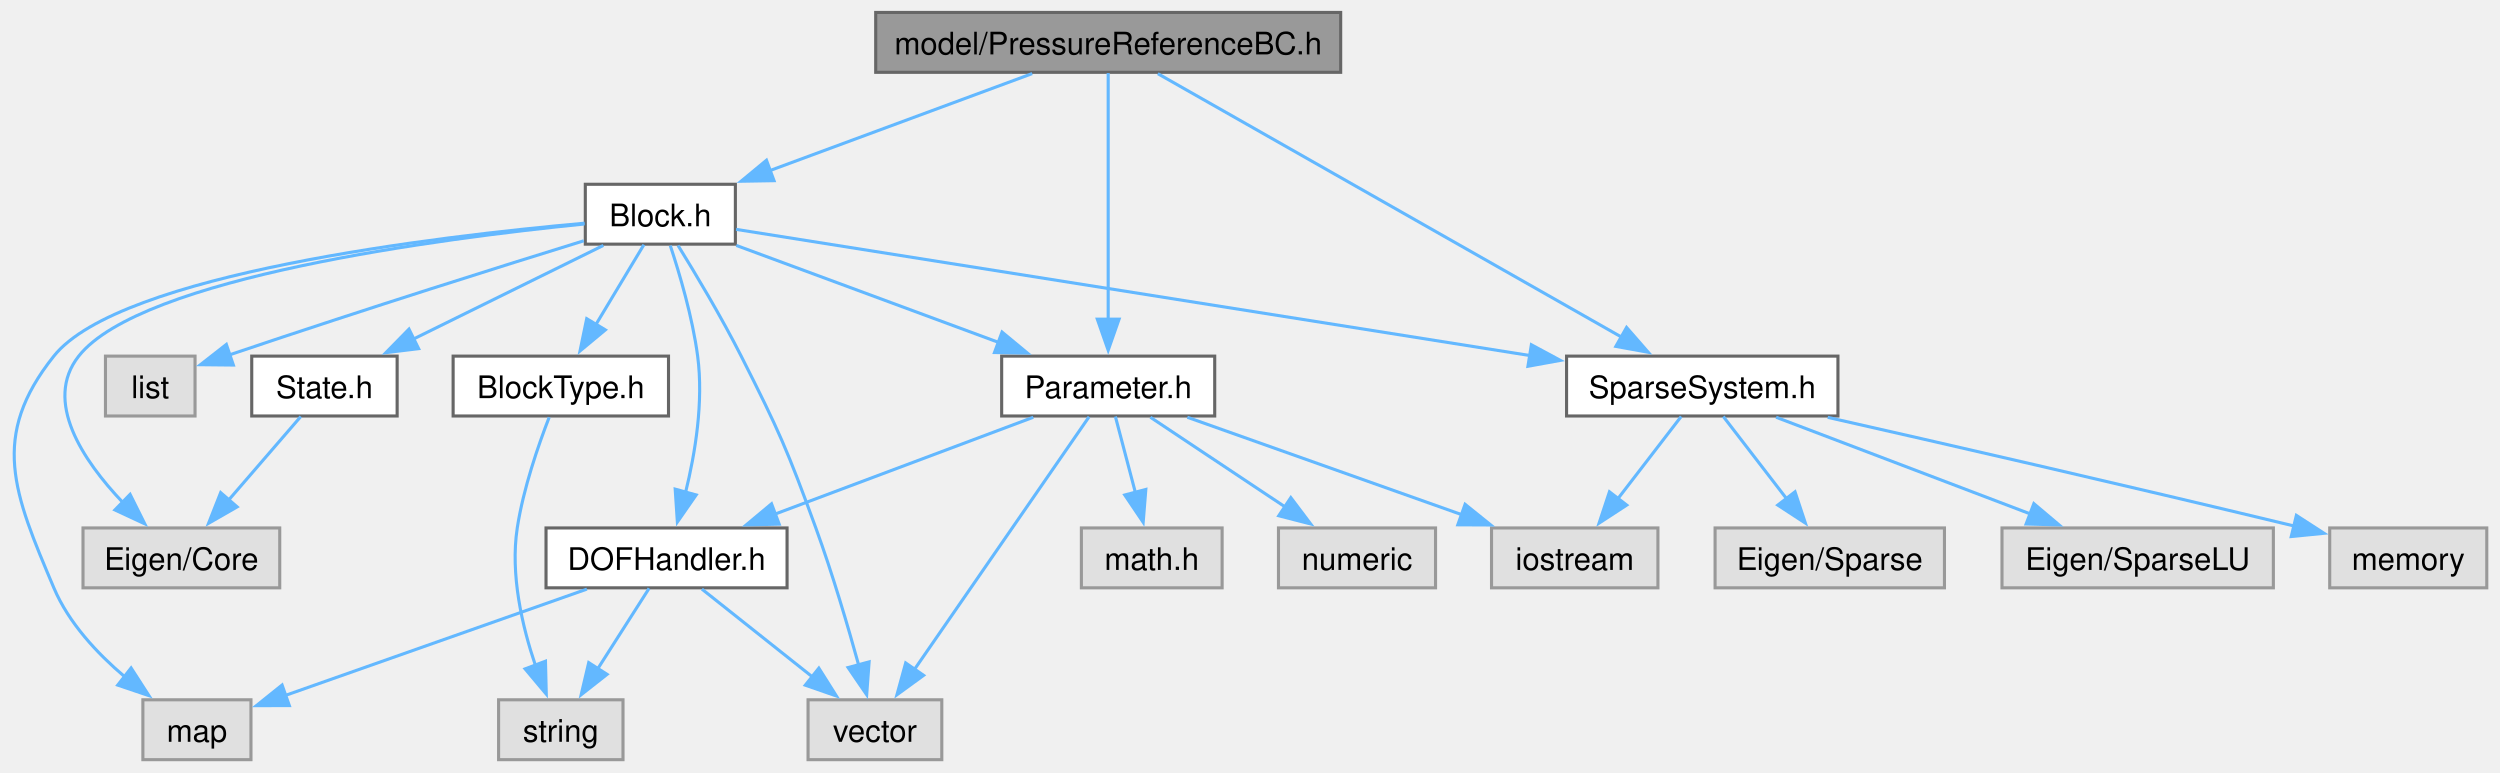
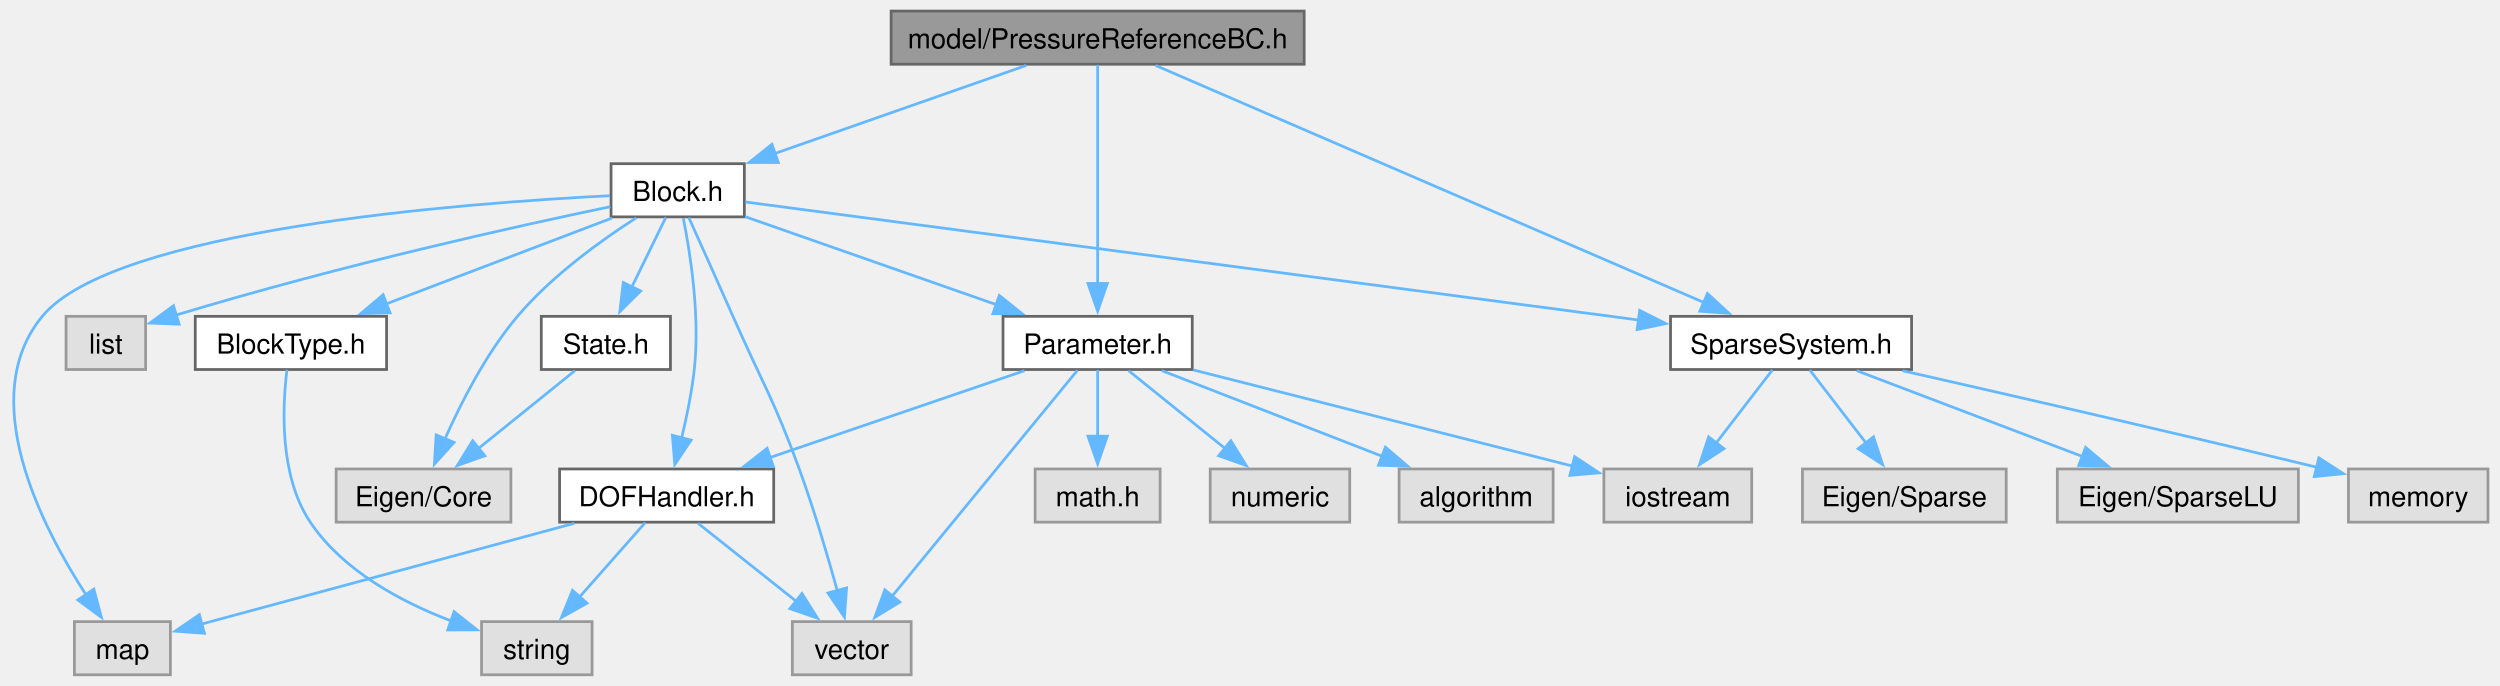
- <svg xmlns="http://www.w3.org/2000/svg" xmlns:xlink="http://www.w3.org/1999/xlink" width="803pt" height="248pt" viewBox="0.00 0.00 803.31 248.25">
+ <svg xmlns="http://www.w3.org/2000/svg" xmlns:xlink="http://www.w3.org/1999/xlink" width="904pt" height="248pt" viewBox="0.00 0.00 904.20 248.25">
  <g id="graph0" class="graph" transform="scale(1 1) rotate(0) translate(4 244.25)">
    <g id="Node000001" class="node">
      <g id="a_Node000001">
        <a xlink:title="model::PressureReferenceBC source file">
-           <polygon fill="#999999" stroke="#666666" points="426.81,-240.25 277.31,-240.25 277.31,-221 426.81,-221 426.81,-240.25" />
-           <text text-anchor="middle" x="352.06" y="-226.75" font-family="Helvetica,sans-Serif" font-size="10.00">model/PressureReferenceBC.h</text>
+           <polygon fill="#999999" stroke="#666666" points="467.7,-240.25 318.2,-240.25 318.2,-221 467.7,-221 467.7,-240.25" />
+           <text text-anchor="middle" x="392.95" y="-226.75" font-family="Helvetica,sans-Serif" font-size="10.00">model/PressureReferenceBC.h</text>
        </a>
      </g>
    </g>
    <g id="Node000002" class="node">
      <g id="a_Node000002">
        <a xlink:href="_block_8h.html" target="_top" xlink:title="model::Block source file">
-           <polygon fill="white" stroke="#666666" points="232.19,-185 183.94,-185 183.94,-165.75 232.19,-165.75 232.19,-185" />
-           <text text-anchor="middle" x="208.06" y="-171.5" font-family="Helvetica,sans-Serif" font-size="10.00">Block.h</text>
+           <polygon fill="white" stroke="#666666" points="265.07,-185 216.82,-185 216.82,-165.75 265.07,-165.75 265.07,-185" />
+           <text text-anchor="middle" x="240.95" y="-171.5" font-family="Helvetica,sans-Serif" font-size="10.00">Block.h</text>
        </a>
      </g>
    </g>
    <g id="edge1_Node000001_Node000002" class="edge">
      <g id="a_edge1_Node000001_Node000002">
        <a xlink:title=" ">
-           <path fill="none" stroke="#63b8ff" d="M327.63,-220.59C304.46,-212.02 269.4,-199.06 243.22,-189.38" />
-           <polygon fill="#63b8ff" stroke="#63b8ff" points="244.62,-186.16 234.03,-185.98 242.19,-192.73 244.62,-186.16" />
+           <path fill="none" stroke="#63b8ff" d="M367.16,-220.59C342.15,-211.83 304,-198.46 276.19,-188.72" />
+           <polygon fill="#63b8ff" stroke="#63b8ff" points="277.37,-185.43 266.78,-185.42 275.06,-192.03 277.37,-185.43" />
        </a>
      </g>
    </g>
    <g id="Node000010" class="node">
      <g id="a_Node000010">
        <a xlink:href="_parameter_8h.html" target="_top" xlink:title="model::Parameter source file">
-           <polygon fill="white" stroke="#666666" points="386.31,-129.75 317.81,-129.75 317.81,-110.5 386.31,-110.5 386.31,-129.75" />
-           <text text-anchor="middle" x="352.06" y="-116.25" font-family="Helvetica,sans-Serif" font-size="10.00">Parameter.h</text>
-         </a>
-       </g>
-     </g>
-     <g id="edge25_Node000001_Node000010" class="edge">
-       <g id="a_edge25_Node000001_Node000010">
-         <a xlink:title=" ">
-           <path fill="none" stroke="#63b8ff" d="M352.06,-220.75C352.06,-203.5 352.06,-165.08 352.06,-141.31" />
-           <polygon fill="#63b8ff" stroke="#63b8ff" points="355.56,-141.64 352.06,-131.64 348.56,-141.64 355.56,-141.64" />
-         </a>
-       </g>
-     </g>
-     <g id="Node000014" class="node">
-       <g id="a_Node000014">
+           <polygon fill="white" stroke="#666666" points="427.2,-129.75 358.7,-129.75 358.7,-110.5 427.2,-110.5 427.2,-129.75" />
+           <text text-anchor="middle" x="392.95" y="-116.25" font-family="Helvetica,sans-Serif" font-size="10.00">Parameter.h</text>
+         </a>
+       </g>
+     </g>
+     <g id="edge26_Node000001_Node000010" class="edge">
+       <g id="a_edge26_Node000001_Node000010">
+         <a xlink:title=" ">
+           <path fill="none" stroke="#63b8ff" d="M392.95,-220.75C392.95,-203.5 392.95,-165.08 392.95,-141.31" />
+           <polygon fill="#63b8ff" stroke="#63b8ff" points="396.45,-141.64 392.95,-131.64 389.45,-141.64 396.45,-141.64" />
+         </a>
+       </g>
+     </g>
+     <g id="Node000015" class="node">
+       <g id="a_Node000015">
        <a xlink:href="_sparse_system_8h.html" target="_top" xlink:title="SparseSystem source file.">
-           <polygon fill="white" stroke="#666666" points="586.69,-129.75 499.44,-129.75 499.44,-110.5 586.69,-110.5 586.69,-129.75" />
-           <text text-anchor="middle" x="543.06" y="-116.25" font-family="Helvetica,sans-Serif" font-size="10.00">SparseSystem.h</text>
-         </a>
-       </g>
-     </g>
-     <g id="edge26_Node000001_Node000014" class="edge">
-       <g id="a_edge26_Node000001_Node000014">
-         <a xlink:title=" ">
-           <path fill="none" stroke="#63b8ff" d="M368.02,-220.56C401.02,-201.81 477.05,-158.62 517.17,-135.83" />
-           <polygon fill="#63b8ff" stroke="#63b8ff" points="518.73,-138.97 525.7,-130.99 515.28,-132.88 518.73,-138.97" />
+           <polygon fill="white" stroke="#666666" points="687.57,-129.75 600.32,-129.75 600.32,-110.5 687.57,-110.5 687.57,-129.75" />
+           <text text-anchor="middle" x="643.95" y="-116.25" font-family="Helvetica,sans-Serif" font-size="10.00">SparseSystem.h</text>
+         </a>
+       </g>
+     </g>
+     <g id="edge27_Node000001_Node000015" class="edge">
+       <g id="a_edge27_Node000001_Node000015">
+         <a xlink:title=" ">
+           <path fill="none" stroke="#63b8ff" d="M413.92,-220.56C458.03,-201.49 560.62,-157.15 612.58,-134.68" />
+           <polygon fill="#63b8ff" stroke="#63b8ff" points="613.68,-138.02 621.47,-130.84 610.91,-131.6 613.68,-138.02" />
        </a>
      </g>
    </g>
    <g id="Node000003" class="node">
      <g id="a_Node000003">
        <a xlink:title=" ">
-           <polygon fill="#e0e0e0" stroke="#999999" points="85.69,-74.5 22.44,-74.5 22.44,-55.25 85.69,-55.25 85.69,-74.5" />
-           <text text-anchor="middle" x="54.06" y="-61" font-family="Helvetica,sans-Serif" font-size="10.00">Eigen/Core</text>
+           <polygon fill="#e0e0e0" stroke="#999999" points="180.57,-74.5 117.32,-74.5 117.32,-55.25 180.57,-55.25 180.57,-74.5" />
+           <text text-anchor="middle" x="148.95" y="-61" font-family="Helvetica,sans-Serif" font-size="10.00">Eigen/Core</text>
        </a>
      </g>
    </g>
    <g id="edge2_Node000002_Node000003" class="edge">
      <g id="a_edge2_Node000002_Node000003">
        <a xlink:title=" ">
-           <path fill="none" stroke="#63b8ff" d="M183.64,-172.23C137.67,-167.62 41.07,-155.1 21.06,-129.75 9.64,-115.28 22.37,-96.26 35.2,-82.74" />
-           <polygon fill="#63b8ff" stroke="#63b8ff" points="37.58,-85.3 42.3,-75.82 32.69,-80.29 37.58,-85.3" />
+           <path fill="none" stroke="#63b8ff" d="M225.93,-165.4C213.29,-157.29 195.34,-144.4 182.95,-129.75 171.65,-116.4 162.59,-98.68 156.67,-85.29" />
+           <polygon fill="#63b8ff" stroke="#63b8ff" points="159.98,-84.12 152.88,-76.25 153.52,-86.83 159.98,-84.12" />
        </a>
      </g>
    </g>
    <g id="Node000004" class="node">
      <g id="a_Node000004">
        <a xlink:title=" ">
-           <polygon fill="#e0e0e0" stroke="#999999" points="58.46,-129.75 29.66,-129.75 29.66,-110.5 58.46,-110.5 58.46,-129.75" />
-           <text text-anchor="middle" x="44.06" y="-116.25" font-family="Helvetica,sans-Serif" font-size="10.00">list</text>
+           <polygon fill="#e0e0e0" stroke="#999999" points="48.35,-129.75 19.55,-129.75 19.55,-110.5 48.35,-110.5 48.35,-129.75" />
+           <text text-anchor="middle" x="33.95" y="-116.25" font-family="Helvetica,sans-Serif" font-size="10.00">list</text>
        </a>
      </g>
    </g>
    <g id="edge3_Node000002_Node000004" class="edge">
      <g id="a_edge3_Node000002_Node000004">
        <a xlink:title=" ">
-           <path fill="none" stroke="#63b8ff" d="M183.44,-166.83C157.44,-158.79 115,-145.49 69.45,-130.13" />
-           <polygon fill="#63b8ff" stroke="#63b8ff" points="70.78,-126.88 60.19,-126.99 68.53,-133.51 70.78,-126.88" />
+           <path fill="none" stroke="#63b8ff" d="M216.58,-169.45C183.06,-162.46 120.66,-148.71 59.12,-130.14" />
+           <polygon fill="#63b8ff" stroke="#63b8ff" points="60.49,-126.9 49.9,-127.31 58.44,-133.59 60.49,-126.9" />
        </a>
      </g>
    </g>
    <g id="Node000005" class="node">
      <g id="a_Node000005">
        <a xlink:title=" ">
-           <polygon fill="#e0e0e0" stroke="#999999" points="76.44,-19.25 41.69,-19.25 41.69,0 76.44,0 76.44,-19.25" />
-           <text text-anchor="middle" x="59.06" y="-5.75" font-family="Helvetica,sans-Serif" font-size="10.00">map</text>
+           <polygon fill="#e0e0e0" stroke="#999999" points="57.32,-19.25 22.57,-19.25 22.57,0 57.32,0 57.32,-19.25" />
+           <text text-anchor="middle" x="39.95" y="-5.75" font-family="Helvetica,sans-Serif" font-size="10.00">map</text>
        </a>
      </g>
    </g>
    <g id="edge4_Node000002_Node000005" class="edge">
      <g id="a_edge4_Node000002_Node000005">
        <a xlink:title=" ">
-           <path fill="none" stroke="#63b8ff" d="M183.72,-172.49C136.26,-168.26 34.17,-156.23 13.06,-129.75 -7.58,-103.86 0.16,-85.74 13.06,-55.25 17.82,-43.99 26.97,-34.18 35.86,-26.65" />
-           <polygon fill="#63b8ff" stroke="#63b8ff" points="37.9,-29.49 43.64,-20.58 33.6,-23.97 37.9,-29.49" />
+           <path fill="none" stroke="#63b8ff" d="M216.46,-173.41C162.65,-170.72 36.83,-161.13 10.95,-129.75 -13.21,-100.45 10.39,-54.13 26.92,-28.74" />
+           <polygon fill="#63b8ff" stroke="#63b8ff" points="29.6,-31.02 32.35,-20.79 23.82,-27.08 29.6,-31.02" />
        </a>
      </g>
    </g>
    <g id="Node000006" class="node">
      <g id="a_Node000006">
        <a xlink:title=" ">
-           <polygon fill="#e0e0e0" stroke="#999999" points="298.56,-19.25 255.56,-19.25 255.56,0 298.56,0 298.56,-19.25" />
-           <text text-anchor="middle" x="277.06" y="-5.75" font-family="Helvetica,sans-Serif" font-size="10.00">vector</text>
+           <polygon fill="#e0e0e0" stroke="#999999" points="325.45,-19.25 282.45,-19.25 282.45,0 325.45,0 325.45,-19.25" />
+           <text text-anchor="middle" x="303.95" y="-5.75" font-family="Helvetica,sans-Serif" font-size="10.00">vector</text>
        </a>
      </g>
    </g>
    <g id="edge5_Node000002_Node000006" class="edge">
      <g id="a_edge5_Node000002_Node000006">
        <a xlink:title=" ">
-           <path fill="none" stroke="#63b8ff" d="M213.76,-165.32C219.26,-156.43 227.66,-142.39 234.06,-129.75 246.15,-105.86 248.89,-99.65 258.06,-74.5 263.4,-59.84 268.39,-42.89 271.91,-30.14" />
-           <polygon fill="#63b8ff" stroke="#63b8ff" points="275.19,-31.44 274.41,-20.87 268.43,-29.62 275.19,-31.44" />
+           <path fill="none" stroke="#63b8ff" d="M244.96,-165.5C249.02,-156.5 255.46,-142.18 260.95,-129.75 271.76,-105.26 275.78,-99.65 284.95,-74.5 290.29,-59.84 295.28,-42.89 298.8,-30.14" />
+           <polygon fill="#63b8ff" stroke="#63b8ff" points="302.08,-31.44 301.3,-20.87 295.32,-29.62 302.08,-31.44" />
        </a>
      </g>
    </g>
    <g id="Node000007" class="node">
      <g id="a_Node000007">
        <a xlink:href="_block_type_8h.html" target="_top" xlink:title="Specifies the types of blocks and their parameters.">
-           <polygon fill="white" stroke="#666666" points="210.69,-129.75 141.44,-129.75 141.44,-110.5 210.69,-110.5 210.69,-129.75" />
-           <text text-anchor="middle" x="176.06" y="-116.25" font-family="Helvetica,sans-Serif" font-size="10.00">BlockType.h</text>
+           <polygon fill="white" stroke="#666666" points="135.57,-129.75 66.32,-129.75 66.32,-110.5 135.57,-110.5 135.57,-129.75" />
+           <text text-anchor="middle" x="100.95" y="-116.25" font-family="Helvetica,sans-Serif" font-size="10.00">BlockType.h</text>
        </a>
      </g>
    </g>
    <g id="edge6_Node000002_Node000007" class="edge">
      <g id="a_edge6_Node000002_Node000007">
        <a xlink:title=" ">
-           <path fill="none" stroke="#63b8ff" d="M202.78,-165.58C198.59,-158.61 192.58,-148.62 187.33,-139.87" />
-           <polygon fill="#63b8ff" stroke="#63b8ff" points="190.39,-138.18 182.24,-131.41 184.39,-141.78 190.39,-138.18" />
+           <path fill="none" stroke="#63b8ff" d="M217.2,-165.34C194.77,-156.81 160.89,-143.92 135.47,-134.26" />
+           <polygon fill="#63b8ff" stroke="#63b8ff" points="136.82,-131.02 126.23,-130.74 134.33,-137.57 136.82,-131.02" />
        </a>
      </g>
    </g>
    <g id="Node000009" class="node">
      <g id="a_Node000009">
        <a xlink:href="_d_o_f_handler_8h.html" target="_top" xlink:title="model::DOFHandler source file">
-           <polygon fill="white" stroke="#666666" points="248.81,-74.5 171.31,-74.5 171.31,-55.25 248.81,-55.25 248.81,-74.5" />
-           <text text-anchor="middle" x="210.06" y="-61" font-family="Helvetica,sans-Serif" font-size="10.00">DOFHandler.h</text>
+           <polygon fill="white" stroke="#666666" points="275.7,-74.5 198.2,-74.5 198.2,-55.25 275.7,-55.25 275.7,-74.5" />
+           <text text-anchor="middle" x="236.95" y="-61" font-family="Helvetica,sans-Serif" font-size="10.00">DOFHandler.h</text>
        </a>
      </g>
    </g>
    <g id="edge8_Node000002_Node000009" class="edge">
      <g id="a_edge8_Node000002_Node000009">
        <a xlink:title=" ">
-           <path fill="none" stroke="#63b8ff" d="M211.26,-165.29C214.22,-156.37 218.4,-142.32 220.06,-129.75 222,-115.06 219.28,-98.54 216.19,-85.98" />
-           <polygon fill="#63b8ff" stroke="#63b8ff" points="219.58,-85.11 213.54,-76.41 212.84,-86.98 219.58,-85.11" />
+           <path fill="none" stroke="#63b8ff" d="M242.97,-165.27C245.46,-152.87 249.11,-129.98 246.95,-110.5 246.04,-102.31 244.23,-93.43 242.39,-85.76" />
+           <polygon fill="#63b8ff" stroke="#63b8ff" points="245.79,-84.94 239.9,-76.13 239.02,-86.69 245.79,-84.94" />
        </a>
      </g>
    </g>
    <g id="edge12_Node000002_Node000010" class="edge">
      <g id="a_edge12_Node000002_Node000010">
        <a xlink:title=" ">
-           <path fill="none" stroke="#63b8ff" d="M232.49,-165.34C255.66,-156.77 290.72,-143.81 316.9,-134.13" />
-           <polygon fill="#63b8ff" stroke="#63b8ff" points="317.93,-137.48 326.09,-130.73 315.5,-130.91 317.93,-137.48" />
-         </a>
-       </g>
-     </g>
-     <g id="edge18_Node000002_Node000014" class="edge">
-       <g id="a_edge18_Node000002_Node000014">
-         <a xlink:title=" ">
-           <path fill="none" stroke="#63b8ff" d="M232.42,-170.5C285.77,-162.02 414.04,-141.63 487.99,-129.88" />
-           <polygon fill="#63b8ff" stroke="#63b8ff" points="488.12,-133.4 497.44,-128.38 487.02,-126.49 488.12,-133.4" />
+           <path fill="none" stroke="#63b8ff" d="M265.37,-165.82C289.97,-157.2 328.21,-143.8 356.42,-133.92" />
+           <polygon fill="#63b8ff" stroke="#63b8ff" points="357.35,-137.3 365.63,-130.69 355.04,-130.7 357.35,-137.3" />
+         </a>
+       </g>
+     </g>
+     <g id="edge19_Node000002_Node000015" class="edge">
+       <g id="a_edge19_Node000002_Node000015">
+         <a xlink:title=" ">
+           <path fill="none" stroke="#63b8ff" d="M265.55,-171.12C329.16,-162.72 500.24,-140.11 588.94,-128.39" />
+           <polygon fill="#63b8ff" stroke="#63b8ff" points="589.15,-131.9 598.61,-127.12 588.24,-124.96 589.15,-131.9" />
+         </a>
+       </g>
+     </g>
+     <g id="Node000019" class="node">
+       <g id="a_Node000019">
+         <a xlink:href="_state_8h.html" target="_top" xlink:title="State source file.">
+           <polygon fill="white" stroke="#666666" points="238.32,-129.75 191.57,-129.75 191.57,-110.5 238.32,-110.5 238.32,-129.75" />
+           <text text-anchor="middle" x="214.95" y="-116.25" font-family="Helvetica,sans-Serif" font-size="10.00">State.h</text>
+         </a>
+       </g>
+     </g>
+     <g id="edge24_Node000002_Node000019" class="edge">
+       <g id="a_edge24_Node000002_Node000019">
+         <a xlink:title=" ">
+           <path fill="none" stroke="#63b8ff" d="M236.66,-165.58C233.33,-158.76 228.59,-149.06 224.38,-140.45" />
+           <polygon fill="#63b8ff" stroke="#63b8ff" points="227.53,-138.92 220,-131.47 221.24,-141.99 227.53,-138.92" />
+         </a>
+       </g>
+     </g>
+     <g id="Node000008" class="node">
+       <g id="a_Node000008">
+         <a xlink:title=" ">
+           <polygon fill="#e0e0e0" stroke="#999999" points="209.95,-19.25 169.95,-19.25 169.95,0 209.95,0 209.95,-19.25" />
+           <text text-anchor="middle" x="189.95" y="-5.75" font-family="Helvetica,sans-Serif" font-size="10.00">string</text>
+         </a>
+       </g>
+     </g>
+     <g id="edge7_Node000007_Node000008" class="edge">
+       <g id="a_edge7_Node000007_Node000008">
+         <a xlink:title=" ">
+           <path fill="none" stroke="#63b8ff" d="M99.53,-110.43C97.87,-97.28 96.64,-72.11 107.95,-55.25 119.78,-37.61 140.99,-26.34 158.87,-19.53" />
+           <polygon fill="#63b8ff" stroke="#63b8ff" points="160,-22.85 168.3,-16.27 157.71,-16.23 160,-22.85" />
+         </a>
+       </g>
+     </g>
+     <g id="edge9_Node000009_Node000005" class="edge">
+       <g id="a_edge9_Node000009_Node000005">
+         <a xlink:title=" ">
+           <path fill="none" stroke="#63b8ff" d="M203.53,-54.84C165.66,-44.6 104.55,-28.09 68.72,-18.4" />
+           <polygon fill="#63b8ff" stroke="#63b8ff" points="69.63,-15.02 59.07,-15.79 67.81,-21.78 69.63,-15.02" />
+         </a>
+       </g>
+     </g>
+     <g id="edge11_Node000009_Node000006" class="edge">
+       <g id="a_edge11_Node000009_Node000006">
+         <a xlink:title=" ">
+           <path fill="none" stroke="#63b8ff" d="M248.31,-54.84C258,-47.15 272.15,-35.9 283.75,-26.68" />
+           <polygon fill="#63b8ff" stroke="#63b8ff" points="285.92,-29.43 291.57,-20.47 281.56,-23.95 285.92,-29.43" />
+         </a>
+       </g>
+     </g>
+     <g id="edge10_Node000009_Node000008" class="edge">
+       <g id="a_edge10_Node000009_Node000008">
+         <a xlink:title=" ">
+           <path fill="none" stroke="#63b8ff" d="M229.19,-55.08C222.76,-47.8 213.43,-37.23 205.48,-28.23" />
+           <polygon fill="#63b8ff" stroke="#63b8ff" points="208.12,-25.93 198.88,-20.74 202.87,-30.56 208.12,-25.93" />
+         </a>
+       </g>
+     </g>
+     <g id="edge16_Node000010_Node000006" class="edge">
+       <g id="a_edge16_Node000010_Node000006">
+         <a xlink:title=" ">
+           <path fill="none" stroke="#63b8ff" d="M385.67,-110.25C371,-92.36 337.66,-51.72 318.4,-28.25" />
+           <polygon fill="#63b8ff" stroke="#63b8ff" points="321.34,-26.31 312.29,-20.8 315.93,-30.75 321.34,-26.31" />
+         </a>
+       </g>
+     </g>
+     <g id="edge18_Node000010_Node000009" class="edge">
+       <g id="a_edge18_Node000010_Node000009">
+         <a xlink:title=" ">
+           <path fill="none" stroke="#63b8ff" d="M366.49,-110.09C341.16,-101.45 302.72,-88.32 274.28,-78.62" />
+           <polygon fill="#63b8ff" stroke="#63b8ff" points="275.57,-75.36 264.97,-75.44 273.31,-81.98 275.57,-75.36" />
+         </a>
+       </g>
+     </g>
+     <g id="Node000011" class="node">
+       <g id="a_Node000011">
+         <a xlink:title=" ">
+           <polygon fill="#e0e0e0" stroke="#999999" points="415.57,-74.5 370.32,-74.5 370.32,-55.25 415.57,-55.25 415.57,-74.5" />
+           <text text-anchor="middle" x="392.95" y="-61" font-family="Helvetica,sans-Serif" font-size="10.00">math.h</text>
+         </a>
+       </g>
+     </g>
+     <g id="edge13_Node000010_Node000011" class="edge">
+       <g id="a_edge13_Node000010_Node000011">
+         <a xlink:title=" ">
+           <path fill="none" stroke="#63b8ff" d="M392.95,-110.33C392.95,-103.82 392.95,-94.67 392.95,-86.37" />
+           <polygon fill="#63b8ff" stroke="#63b8ff" points="396.45,-86.37 392.95,-76.37 389.45,-86.37 396.45,-86.37" />
+         </a>
+       </g>
+     </g>
+     <g id="Node000012" class="node">
+       <g id="a_Node000012">
+         <a xlink:title=" ">
+           <polygon fill="#e0e0e0" stroke="#999999" points="629.7,-74.5 576.2,-74.5 576.2,-55.25 629.7,-55.25 629.7,-74.5" />
+           <text text-anchor="middle" x="602.95" y="-61" font-family="Helvetica,sans-Serif" font-size="10.00">iostream</text>
+         </a>
+       </g>
+     </g>
+     <g id="edge14_Node000010_Node000012" class="edge">
+       <g id="a_edge14_Node000010_Node000012">
+         <a xlink:title=" ">
+           <path fill="none" stroke="#63b8ff" d="M427.63,-110.33C465.48,-100.73 525.9,-85.41 565,-75.5" />
+           <polygon fill="#63b8ff" stroke="#63b8ff" points="565.61,-78.95 574.44,-73.1 563.89,-72.17 565.61,-78.95" />
+         </a>
+       </g>
+     </g>
+     <g id="Node000013" class="node">
+       <g id="a_Node000013">
+         <a xlink:title=" ">
+           <polygon fill="#e0e0e0" stroke="#999999" points="484.2,-74.5 433.7,-74.5 433.7,-55.25 484.2,-55.25 484.2,-74.5" />
+           <text text-anchor="middle" x="458.95" y="-61" font-family="Helvetica,sans-Serif" font-size="10.00">numeric</text>
+         </a>
+       </g>
+     </g>
+     <g id="edge15_Node000010_Node000013" class="edge">
+       <g id="a_edge15_Node000010_Node000013">
+         <a xlink:title=" ">
+           <path fill="none" stroke="#63b8ff" d="M404.14,-110.09C413.68,-102.4 427.62,-91.15 439.06,-81.93" />
+           <polygon fill="#63b8ff" stroke="#63b8ff" points="441.16,-84.73 446.74,-75.73 436.76,-79.28 441.16,-84.73" />
+         </a>
+       </g>
+     </g>
+     <g id="Node000014" class="node">
+       <g id="a_Node000014">
+         <a xlink:title=" ">
+           <polygon fill="#e0e0e0" stroke="#999999" points="557.82,-74.5 502.07,-74.5 502.07,-55.25 557.82,-55.25 557.82,-74.5" />
+           <text text-anchor="middle" x="529.95" y="-61" font-family="Helvetica,sans-Serif" font-size="10.00">algorithm</text>
+         </a>
+       </g>
+     </g>
+     <g id="edge17_Node000010_Node000014" class="edge">
+       <g id="a_edge17_Node000010_Node000014">
+         <a xlink:title=" ">
+           <path fill="none" stroke="#63b8ff" d="M416.19,-110.09C438.13,-101.56 471.3,-88.67 496.16,-79.01" />
+           <polygon fill="#63b8ff" stroke="#63b8ff" points="497.13,-82.39 505.18,-75.5 494.6,-75.86 497.13,-82.39" />
+         </a>
+       </g>
+     </g>
+     <g id="edge22_Node000015_Node000012" class="edge">
+       <g id="a_edge22_Node000015_Node000012">
+         <a xlink:title=" ">
+           <path fill="none" stroke="#63b8ff" d="M637.18,-110.33C631.63,-103.13 623.61,-92.71 616.72,-83.76" />
+           <polygon fill="#63b8ff" stroke="#63b8ff" points="619.66,-81.85 610.79,-76.06 614.12,-86.12 619.66,-81.85" />
+         </a>
+       </g>
+     </g>
+     <g id="Node000016" class="node">
+       <g id="a_Node000016">
+         <a xlink:title=" ">
+           <polygon fill="#e0e0e0" stroke="#999999" points="721.82,-74.5 648.07,-74.5 648.07,-55.25 721.82,-55.25 721.82,-74.5" />
+           <text text-anchor="middle" x="684.95" y="-61" font-family="Helvetica,sans-Serif" font-size="10.00">Eigen/Sparse</text>
+         </a>
+       </g>
+     </g>
+     <g id="edge20_Node000015_Node000016" class="edge">
+       <g id="a_edge20_Node000015_Node000016">
+         <a xlink:title=" ">
+           <path fill="none" stroke="#63b8ff" d="M650.72,-110.33C656.26,-103.13 664.29,-92.71 671.18,-83.76" />
+           <polygon fill="#63b8ff" stroke="#63b8ff" points="673.78,-86.12 677.11,-76.06 668.23,-81.85 673.78,-86.12" />
+         </a>
+       </g>
+     </g>
+     <g id="Node000017" class="node">
+       <g id="a_Node000017">
+         <a xlink:title=" ">
+           <polygon fill="#e0e0e0" stroke="#999999" points="827.57,-74.5 740.32,-74.5 740.32,-55.25 827.57,-55.25 827.57,-74.5" />
+           <text text-anchor="middle" x="783.95" y="-61" font-family="Helvetica,sans-Serif" font-size="10.00">Eigen/SparseLU</text>
+         </a>
+       </g>
+     </g>
+     <g id="edge21_Node000015_Node000017" class="edge">
+       <g id="a_edge21_Node000015_Node000017">
+         <a xlink:title=" ">
+           <path fill="none" stroke="#63b8ff" d="M667.7,-110.09C690.12,-101.56 724.01,-88.67 749.42,-79.01" />
+           <polygon fill="#63b8ff" stroke="#63b8ff" points="750.57,-82.32 758.67,-75.49 748.08,-75.77 750.57,-82.32" />
        </a>
      </g>
    </g>
    <g id="Node000018" class="node">
      <g id="a_Node000018">
-         <a xlink:href="_state_8h.html" target="_top" xlink:title="State source file.">
-           <polygon fill="white" stroke="#666666" points="123.44,-129.75 76.69,-129.75 76.69,-110.5 123.44,-110.5 123.44,-129.75" />
-           <text text-anchor="middle" x="100.06" y="-116.25" font-family="Helvetica,sans-Serif" font-size="10.00">State.h</text>
-         </a>
-       </g>
-     </g>
-     <g id="edge23_Node000002_Node000018" class="edge">
-       <g id="a_edge23_Node000002_Node000018">
-         <a xlink:title=" ">
-           <path fill="none" stroke="#63b8ff" d="M189.74,-165.34C172.98,-157.08 147.93,-144.73 128.56,-135.18" />
-           <polygon fill="#63b8ff" stroke="#63b8ff" points="130.35,-132.15 119.83,-130.87 127.25,-138.43 130.35,-132.15" />
-         </a>
-       </g>
-     </g>
-     <g id="Node000008" class="node">
-       <g id="a_Node000008">
-         <a xlink:title=" ">
-           <polygon fill="#e0e0e0" stroke="#999999" points="196.06,-19.25 156.06,-19.25 156.06,0 196.06,0 196.06,-19.25" />
-           <text text-anchor="middle" x="176.06" y="-5.75" font-family="Helvetica,sans-Serif" font-size="10.00">string</text>
-         </a>
-       </g>
-     </g>
-     <g id="edge7_Node000007_Node000008" class="edge">
-       <g id="a_edge7_Node000007_Node000008">
-         <a xlink:title=" ">
-           <path fill="none" stroke="#63b8ff" d="M172.33,-110.09C168.88,-101.21 164,-87.18 162.06,-74.5 159.77,-59.53 163.66,-42.82 167.92,-30.25" />
-           <polygon fill="#63b8ff" stroke="#63b8ff" points="171.13,-31.66 171.39,-21.07 164.58,-29.19 171.13,-31.66" />
-         </a>
-       </g>
-     </g>
-     <g id="edge9_Node000009_Node000005" class="edge">
-       <g id="a_edge9_Node000009_Node000005">
-         <a xlink:title=" ">
-           <path fill="none" stroke="#63b8ff" d="M184.45,-54.84C157.53,-45.35 115.29,-30.46 87.39,-20.62" />
-           <polygon fill="#63b8ff" stroke="#63b8ff" points="88.78,-17.39 78.18,-17.37 86.45,-24 88.78,-17.39" />
-         </a>
-       </g>
-     </g>
-     <g id="edge11_Node000009_Node000006" class="edge">
-       <g id="a_edge11_Node000009_Node000006">
-         <a xlink:title=" ">
-           <path fill="none" stroke="#63b8ff" d="M221.43,-54.84C231.11,-47.15 245.26,-35.9 256.87,-26.68" />
-           <polygon fill="#63b8ff" stroke="#63b8ff" points="259.03,-29.43 264.68,-20.47 254.67,-23.95 259.03,-29.43" />
-         </a>
-       </g>
-     </g>
-     <g id="edge10_Node000009_Node000008" class="edge">
-       <g id="a_edge10_Node000009_Node000008">
-         <a xlink:title=" ">
-           <path fill="none" stroke="#63b8ff" d="M204.45,-55.08C199.95,-48.03 193.47,-37.9 187.85,-29.08" />
-           <polygon fill="#63b8ff" stroke="#63b8ff" points="190.94,-27.43 182.61,-20.88 185.04,-31.2 190.94,-27.43" />
-         </a>
-       </g>
-     </g>
-     <g id="edge16_Node000010_Node000006" class="edge">
-       <g id="a_edge16_Node000010_Node000006">
-         <a xlink:title=" ">
-           <path fill="none" stroke="#63b8ff" d="M345.92,-110.25C333.67,-92.52 305.97,-52.44 289.68,-28.88" />
-           <polygon fill="#63b8ff" stroke="#63b8ff" points="292.71,-27.11 284.14,-20.87 286.95,-31.09 292.71,-27.11" />
-         </a>
-       </g>
-     </g>
-     <g id="edge17_Node000010_Node000009" class="edge">
-       <g id="a_edge17_Node000010_Node000009">
-         <a xlink:title=" ">
-           <path fill="none" stroke="#63b8ff" d="M327.97,-110.09C305.12,-101.52 270.54,-88.56 244.73,-78.88" />
-           <polygon fill="#63b8ff" stroke="#63b8ff" points="246.28,-75.72 235.68,-75.48 243.82,-82.27 246.28,-75.72" />
-         </a>
-       </g>
-     </g>
-     <g id="Node000011" class="node">
-       <g id="a_Node000011">
-         <a xlink:title=" ">
-           <polygon fill="#e0e0e0" stroke="#999999" points="388.69,-74.5 343.44,-74.5 343.44,-55.25 388.69,-55.25 388.69,-74.5" />
-           <text text-anchor="middle" x="366.06" y="-61" font-family="Helvetica,sans-Serif" font-size="10.00">math.h</text>
-         </a>
-       </g>
-     </g>
-     <g id="edge13_Node000010_Node000011" class="edge">
-       <g id="a_edge13_Node000010_Node000011">
-         <a xlink:title=" ">
-           <path fill="none" stroke="#63b8ff" d="M354.37,-110.33C356.13,-103.67 358.6,-94.24 360.83,-85.78" />
-           <polygon fill="#63b8ff" stroke="#63b8ff" points="364.16,-86.88 363.31,-76.32 357.39,-85.1 364.16,-86.88" />
-         </a>
-       </g>
-     </g>
-     <g id="Node000012" class="node">
-       <g id="a_Node000012">
-         <a xlink:title=" ">
-           <polygon fill="#e0e0e0" stroke="#999999" points="528.81,-74.5 475.31,-74.5 475.31,-55.25 528.81,-55.25 528.81,-74.5" />
-           <text text-anchor="middle" x="502.06" y="-61" font-family="Helvetica,sans-Serif" font-size="10.00">iostream</text>
-         </a>
-       </g>
-     </g>
-     <g id="edge14_Node000010_Node000012" class="edge">
-       <g id="a_edge14_Node000010_Node000012">
-         <a xlink:title=" ">
-           <path fill="none" stroke="#63b8ff" d="M377.51,-110.09C401.75,-101.49 438.5,-88.44 465.8,-78.75" />
-           <polygon fill="#63b8ff" stroke="#63b8ff" points="466.81,-82.1 475.06,-75.46 464.47,-75.51 466.81,-82.1" />
-         </a>
-       </g>
-     </g>
-     <g id="Node000013" class="node">
-       <g id="a_Node000013">
-         <a xlink:title=" ">
-           <polygon fill="#e0e0e0" stroke="#999999" points="457.31,-74.5 406.81,-74.5 406.81,-55.25 457.31,-55.25 457.31,-74.5" />
-           <text text-anchor="middle" x="432.06" y="-61" font-family="Helvetica,sans-Serif" font-size="10.00">numeric</text>
-         </a>
-       </g>
-     </g>
-     <g id="edge15_Node000010_Node000013" class="edge">
-       <g id="a_edge15_Node000010_Node000013">
-         <a xlink:title=" ">
-           <path fill="none" stroke="#63b8ff" d="M365.63,-110.09C377.47,-102.21 394.9,-90.61 408.93,-81.27" />
-           <polygon fill="#63b8ff" stroke="#63b8ff" points="410.78,-84.25 417.16,-75.79 406.9,-78.42 410.78,-84.25" />
-         </a>
-       </g>
-     </g>
-     <g id="edge21_Node000014_Node000012" class="edge">
-       <g id="a_edge21_Node000014_Node000012">
-         <a xlink:title=" ">
-           <path fill="none" stroke="#63b8ff" d="M536.29,-110.33C530.75,-103.13 522.72,-92.71 515.83,-83.76" />
-           <polygon fill="#63b8ff" stroke="#63b8ff" points="518.78,-81.85 509.9,-76.06 513.23,-86.12 518.78,-81.85" />
-         </a>
-       </g>
-     </g>
-     <g id="Node000015" class="node">
-       <g id="a_Node000015">
-         <a xlink:title=" ">
-           <polygon fill="#e0e0e0" stroke="#999999" points="620.94,-74.5 547.19,-74.5 547.19,-55.25 620.94,-55.25 620.94,-74.5" />
-           <text text-anchor="middle" x="584.06" y="-61" font-family="Helvetica,sans-Serif" font-size="10.00">Eigen/Sparse</text>
-         </a>
-       </g>
-     </g>
-     <g id="edge19_Node000014_Node000015" class="edge">
-       <g id="a_edge19_Node000014_Node000015">
-         <a xlink:title=" ">
-           <path fill="none" stroke="#63b8ff" d="M549.83,-110.33C555.38,-103.13 563.4,-92.71 570.29,-83.76" />
-           <polygon fill="#63b8ff" stroke="#63b8ff" points="572.89,-86.12 576.22,-76.06 567.35,-81.85 572.89,-86.12" />
-         </a>
-       </g>
-     </g>
-     <g id="Node000016" class="node">
-       <g id="a_Node000016">
-         <a xlink:title=" ">
-           <polygon fill="#e0e0e0" stroke="#999999" points="726.69,-74.5 639.44,-74.5 639.44,-55.25 726.69,-55.25 726.69,-74.5" />
-           <text text-anchor="middle" x="683.06" y="-61" font-family="Helvetica,sans-Serif" font-size="10.00">Eigen/SparseLU</text>
-         </a>
-       </g>
-     </g>
-     <g id="edge20_Node000014_Node000016" class="edge">
-       <g id="a_edge20_Node000014_Node000016">
-         <a xlink:title=" ">
-           <path fill="none" stroke="#63b8ff" d="M566.81,-110.09C589.24,-101.56 623.12,-88.67 648.54,-79.01" />
-           <polygon fill="#63b8ff" stroke="#63b8ff" points="649.68,-82.32 657.78,-75.49 647.19,-75.77 649.68,-82.32" />
-         </a>
-       </g>
-     </g>
-     <g id="Node000017" class="node">
-       <g id="a_Node000017">
-         <a xlink:title=" ">
-           <polygon fill="#e0e0e0" stroke="#999999" points="795.31,-74.5 744.81,-74.5 744.81,-55.25 795.31,-55.25 795.31,-74.5" />
-           <text text-anchor="middle" x="770.06" y="-61" font-family="Helvetica,sans-Serif" font-size="10.00">memory</text>
-         </a>
-       </g>
-     </g>
-     <g id="edge22_Node000014_Node000017" class="edge">
-       <g id="a_edge22_Node000014_Node000017">
-         <a xlink:title=" ">
-           <path fill="none" stroke="#63b8ff" d="M583.41,-110.06C620.13,-101.75 676.12,-88.93 733.38,-75.12" />
-           <polygon fill="#63b8ff" stroke="#63b8ff" points="734.09,-78.54 742.98,-72.79 732.44,-71.74 734.09,-78.54" />
-         </a>
-       </g>
-     </g>
-     <g id="edge24_Node000018_Node000003" class="edge">
-       <g id="a_edge24_Node000018_Node000003">
-         <a xlink:title=" ">
-           <path fill="none" stroke="#63b8ff" d="M92.46,-110.33C86.18,-103.05 77.05,-92.48 69.27,-83.48" />
-           <polygon fill="#63b8ff" stroke="#63b8ff" points="72,-81.28 62.81,-76 66.7,-85.86 72,-81.28" />
+         <a xlink:title=" ">
+           <polygon fill="#e0e0e0" stroke="#999999" points="896.2,-74.5 845.7,-74.5 845.7,-55.25 896.2,-55.25 896.2,-74.5" />
+           <text text-anchor="middle" x="870.95" y="-61" font-family="Helvetica,sans-Serif" font-size="10.00">memory</text>
+         </a>
+       </g>
+     </g>
+     <g id="edge23_Node000015_Node000018" class="edge">
+       <g id="a_edge23_Node000015_Node000018">
+         <a xlink:title=" ">
+           <path fill="none" stroke="#63b8ff" d="M684.3,-110.06C721.02,-101.75 777.01,-88.93 834.26,-75.12" />
+           <polygon fill="#63b8ff" stroke="#63b8ff" points="834.98,-78.54 843.87,-72.79 833.33,-71.74 834.98,-78.54" />
+         </a>
+       </g>
+     </g>
+     <g id="edge25_Node000019_Node000003" class="edge">
+       <g id="a_edge25_Node000019_Node000003">
+         <a xlink:title=" ">
+           <path fill="none" stroke="#63b8ff" d="M203.75,-110.09C194.21,-102.4 180.27,-91.15 168.84,-81.93" />
+           <polygon fill="#63b8ff" stroke="#63b8ff" points="171.14,-79.28 161.16,-75.73 166.74,-84.73 171.14,-79.28" />
        </a>
      </g>
    </g>
  </g>
</svg>
